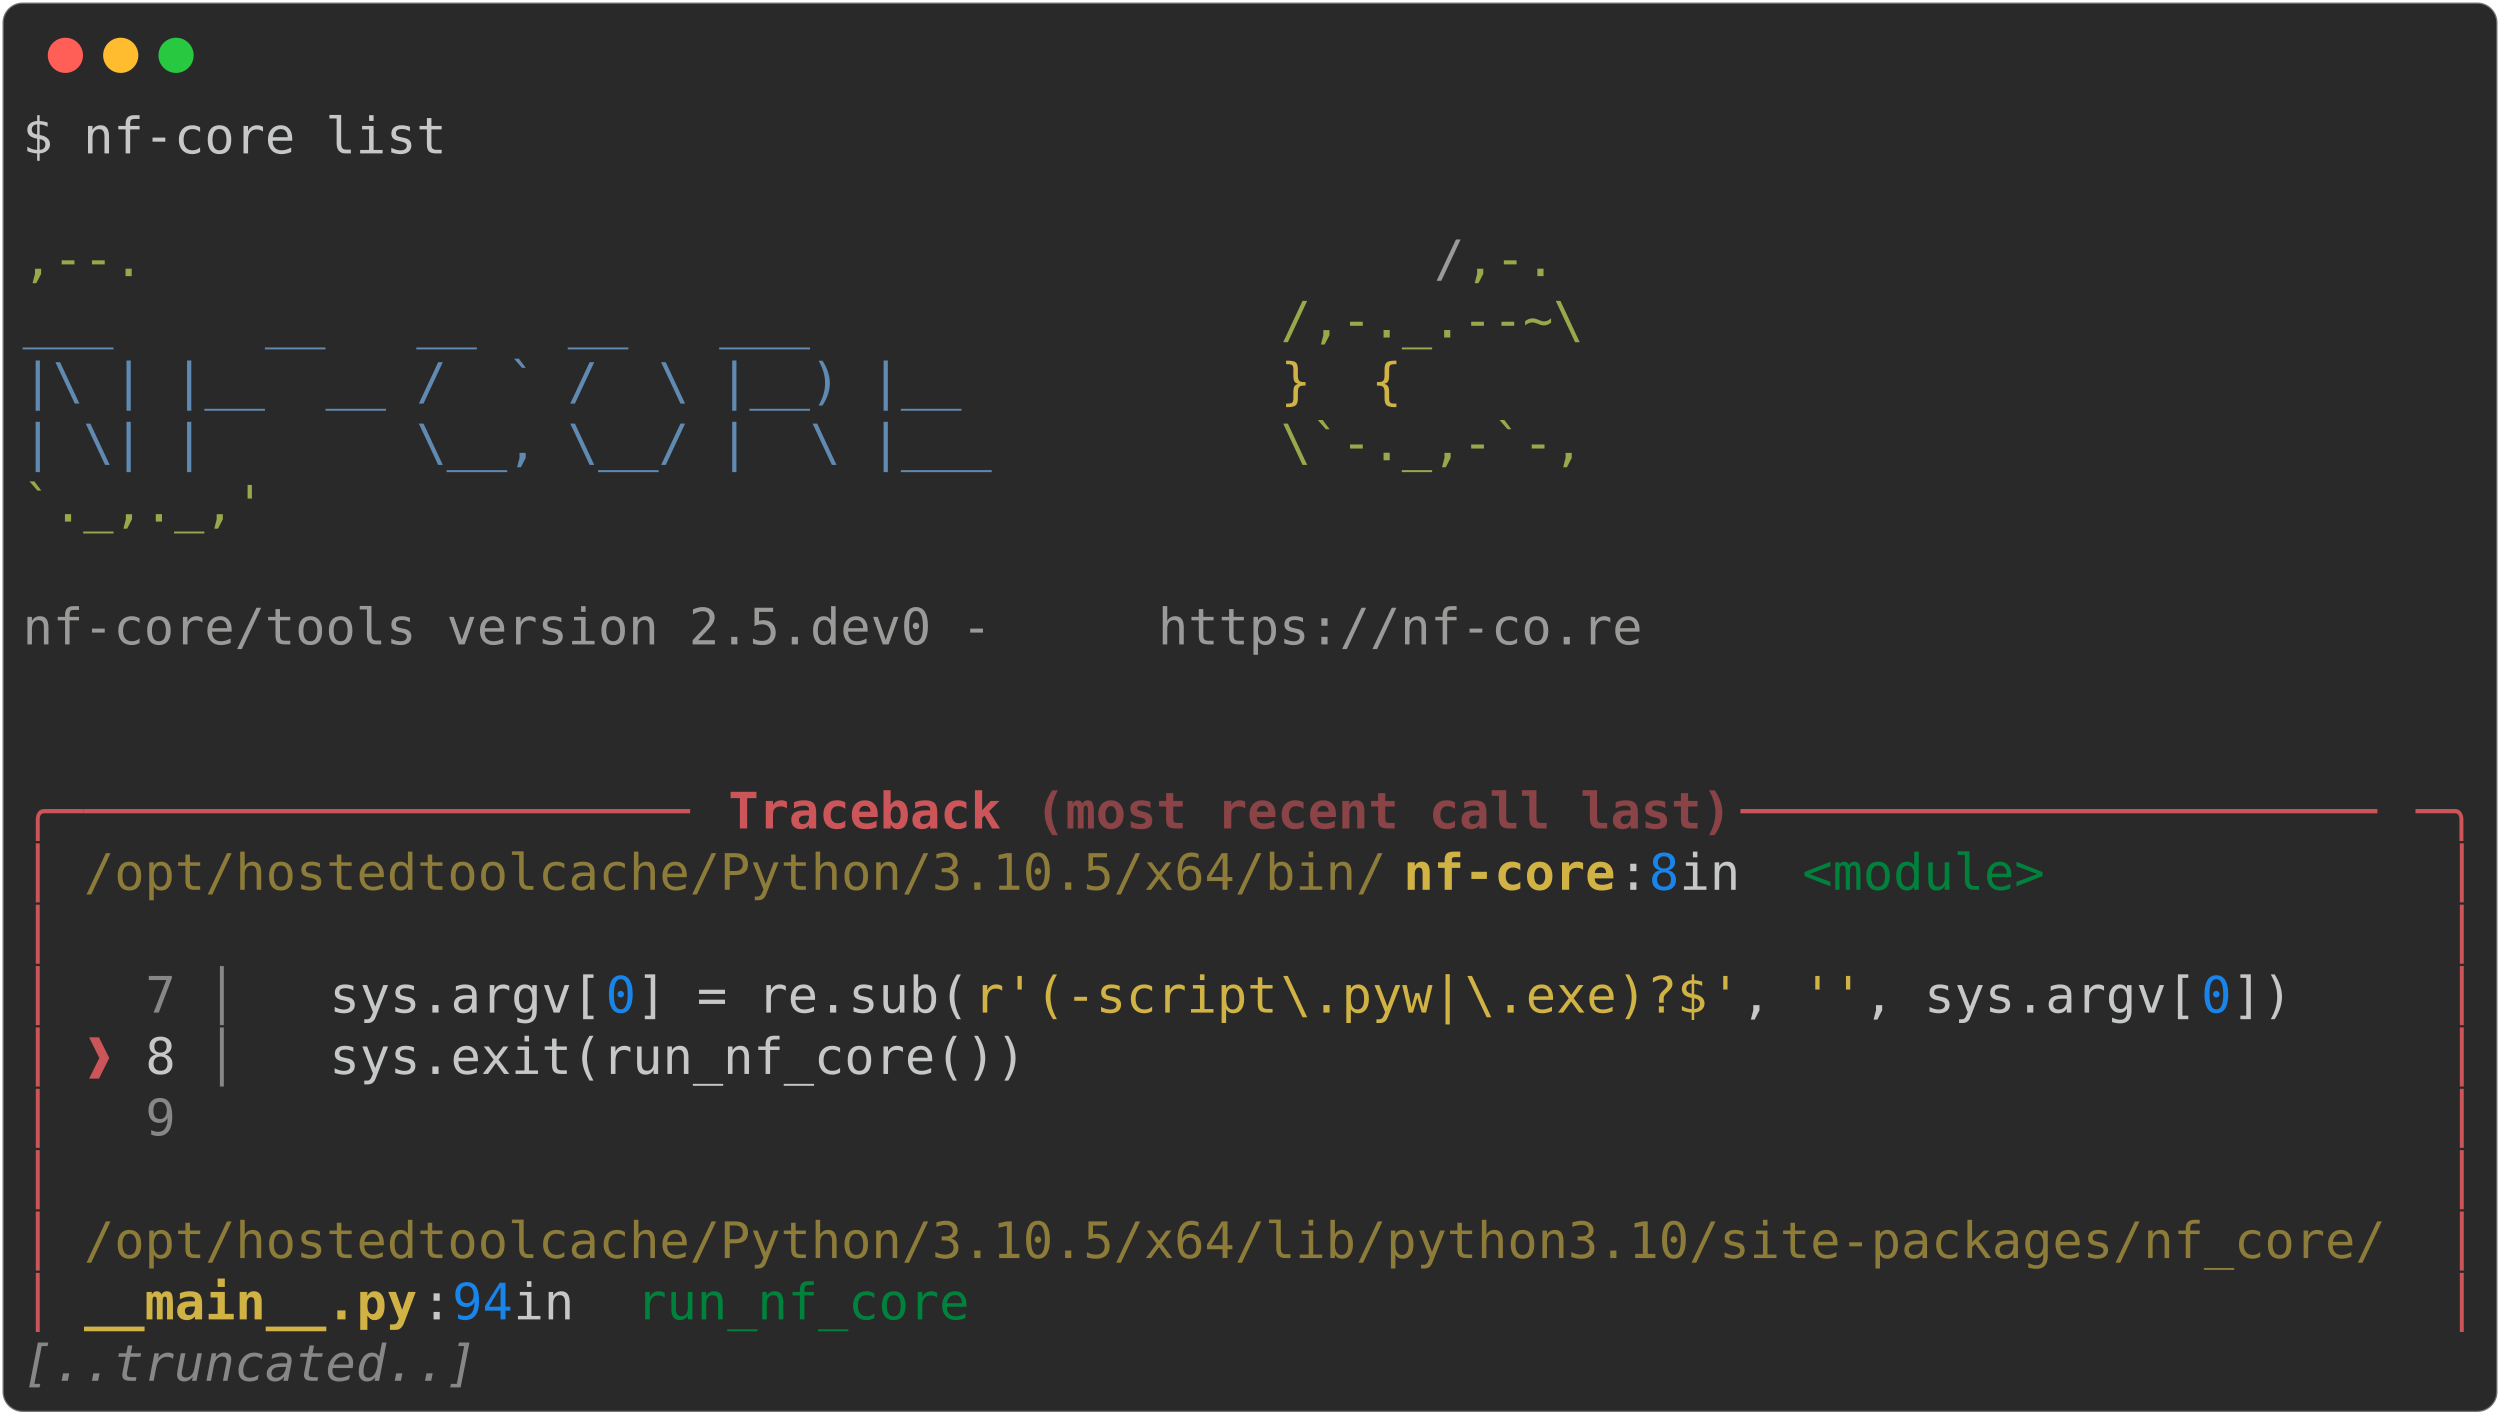
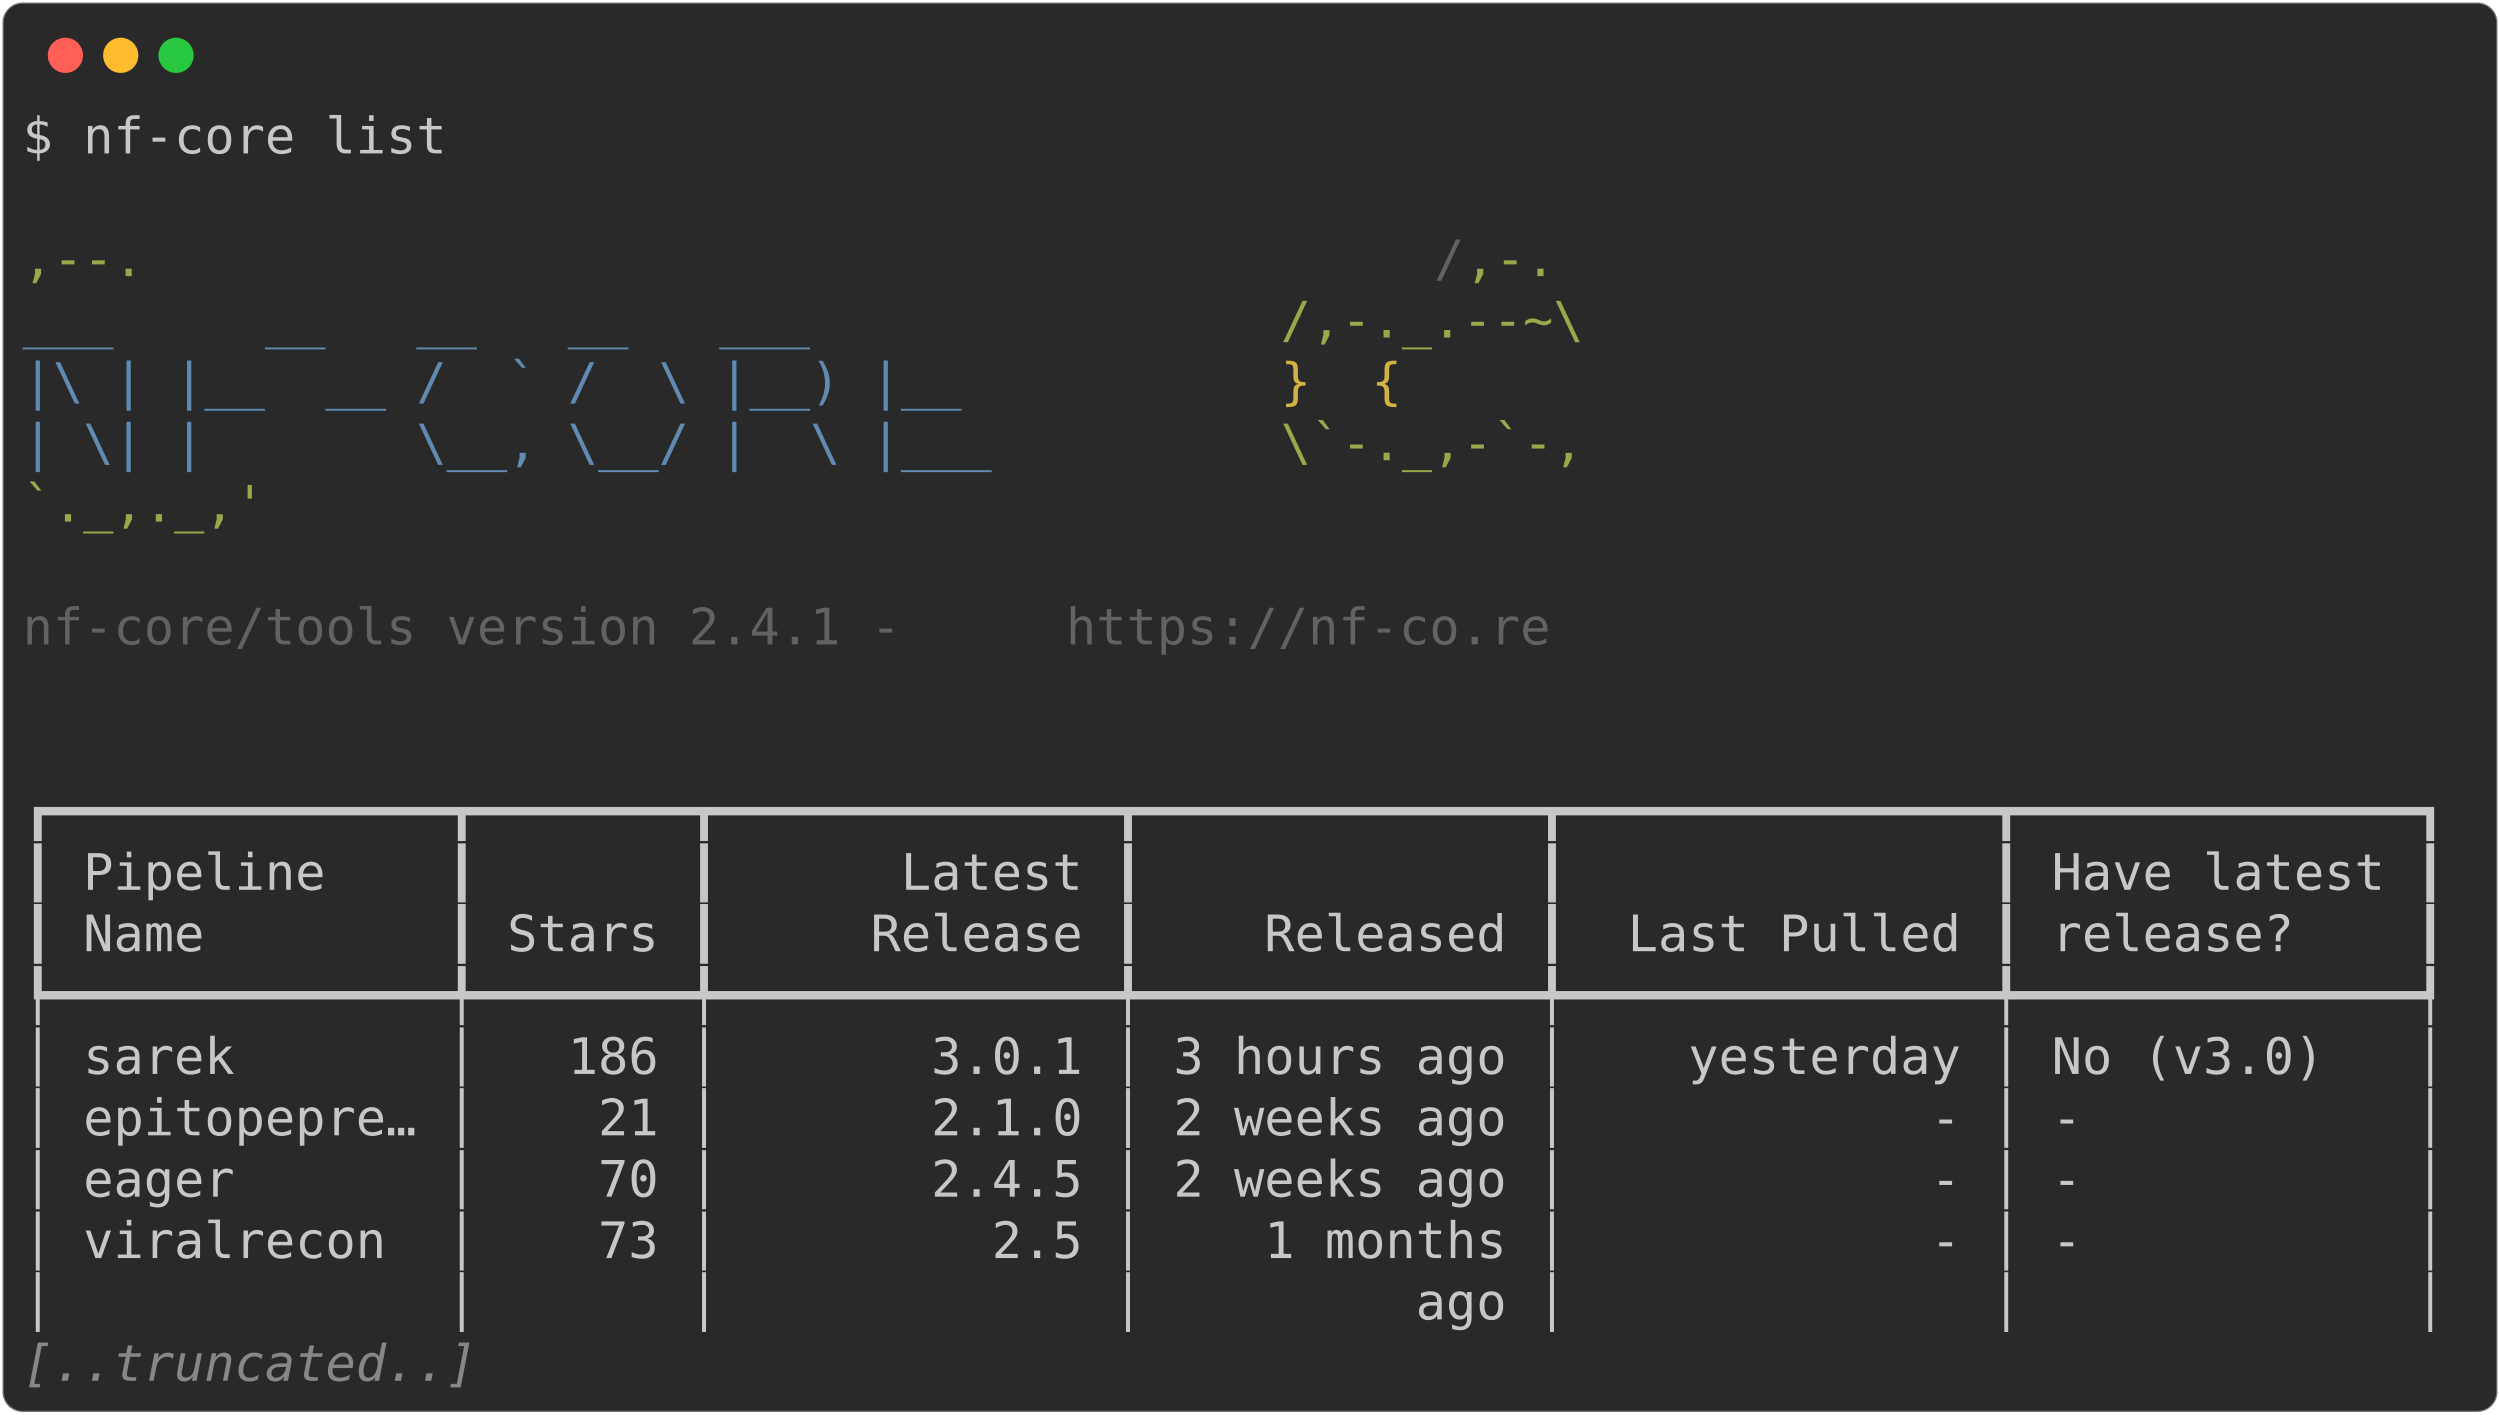
<svg xmlns="http://www.w3.org/2000/svg" class="rich-terminal" viewBox="0 0 994 562.4">
  <style>

    @font-face {
        font-family: "Fira Code";
        src: local("FiraCode-Regular"),
                url("https://cdnjs.cloudflare.com/ajax/libs/firacode/6.2.0/woff2/FiraCode-Regular.woff2") format("woff2"),
                url("https://cdnjs.cloudflare.com/ajax/libs/firacode/6.2.0/woff/FiraCode-Regular.woff") format("woff");
        font-style: normal;
        font-weight: 400;
    }
    @font-face {
        font-family: "Fira Code";
        src: local("FiraCode-Bold"),
                url("https://cdnjs.cloudflare.com/ajax/libs/firacode/6.2.0/woff2/FiraCode-Bold.woff2") format("woff2"),
                url("https://cdnjs.cloudflare.com/ajax/libs/firacode/6.2.0/woff/FiraCode-Bold.woff") format("woff");
        font-style: bold;
        font-weight: 700;
    }

-     .terminal-4234763330-matrix {
+     .terminal-2543342545-matrix {
        font-family: Fira Code, monospace;
        font-size: 20px;
        line-height: 24.4px;
        font-variant-east-asian: full-width;
    }

-     .terminal-4234763330-title {
+     .terminal-2543342545-title {
        font-size: 18px;
        font-weight: bold;
        font-family: arial;
    }

-     .terminal-4234763330-r1 { fill: #c5c8c6 }
- .terminal-4234763330-r2 { fill: #98a84b }
- .terminal-4234763330-r3 { fill: #9a9b99 }
- .terminal-4234763330-r4 { fill: #608ab1 }
- .terminal-4234763330-r5 { fill: #d0b344 }
- .terminal-4234763330-r6 { fill: #cc555a }
- .terminal-4234763330-r7 { fill: #cc555a;font-weight: bold }
- .terminal-4234763330-r8 { fill: #8a4346;font-weight: bold }
- .terminal-4234763330-r9 { fill: #8d7b39 }
- .terminal-4234763330-r10 { fill: #d0b344;font-weight: bold }
- .terminal-4234763330-r11 { fill: #1984e9 }
- .terminal-4234763330-r12 { fill: #00823d }
- .terminal-4234763330-r13 { fill: #868887 }
- .terminal-4234763330-r14 { fill: #868887;font-style: italic; }
+     .terminal-2543342545-r1 { fill: #c5c8c6 }
+ .terminal-2543342545-r2 { fill: #98a84b }
+ .terminal-2543342545-r3 { fill: #626262 }
+ .terminal-2543342545-r4 { fill: #608ab1 }
+ .terminal-2543342545-r5 { fill: #d0b344 }
+ .terminal-2543342545-r6 { fill: #868887;font-style: italic; }
    </style>
  <defs>
-     <clipPath id="terminal-4234763330-clip-terminal">
+     <clipPath id="terminal-2543342545-clip-terminal">
      <rect x="0" y="0" width="975.0" height="511.4" />
    </clipPath>
-     <clipPath id="terminal-4234763330-line-0">
+     <clipPath id="terminal-2543342545-line-0">
      <rect x="0" y="1.5" width="976" height="24.65" />
    </clipPath>
-     <clipPath id="terminal-4234763330-line-1">
+     <clipPath id="terminal-2543342545-line-1">
      <rect x="0" y="25.9" width="976" height="24.65" />
    </clipPath>
-     <clipPath id="terminal-4234763330-line-2">
+     <clipPath id="terminal-2543342545-line-2">
      <rect x="0" y="50.3" width="976" height="24.65" />
    </clipPath>
-     <clipPath id="terminal-4234763330-line-3">
+     <clipPath id="terminal-2543342545-line-3">
      <rect x="0" y="74.7" width="976" height="24.65" />
    </clipPath>
-     <clipPath id="terminal-4234763330-line-4">
+     <clipPath id="terminal-2543342545-line-4">
      <rect x="0" y="99.1" width="976" height="24.65" />
    </clipPath>
-     <clipPath id="terminal-4234763330-line-5">
+     <clipPath id="terminal-2543342545-line-5">
      <rect x="0" y="123.5" width="976" height="24.65" />
    </clipPath>
-     <clipPath id="terminal-4234763330-line-6">
+     <clipPath id="terminal-2543342545-line-6">
      <rect x="0" y="147.9" width="976" height="24.65" />
    </clipPath>
-     <clipPath id="terminal-4234763330-line-7">
+     <clipPath id="terminal-2543342545-line-7">
      <rect x="0" y="172.3" width="976" height="24.65" />
    </clipPath>
-     <clipPath id="terminal-4234763330-line-8">
+     <clipPath id="terminal-2543342545-line-8">
      <rect x="0" y="196.7" width="976" height="24.65" />
    </clipPath>
-     <clipPath id="terminal-4234763330-line-9">
+     <clipPath id="terminal-2543342545-line-9">
      <rect x="0" y="221.1" width="976" height="24.65" />
    </clipPath>
-     <clipPath id="terminal-4234763330-line-10">
+     <clipPath id="terminal-2543342545-line-10">
      <rect x="0" y="245.5" width="976" height="24.65" />
    </clipPath>
-     <clipPath id="terminal-4234763330-line-11">
+     <clipPath id="terminal-2543342545-line-11">
      <rect x="0" y="269.9" width="976" height="24.65" />
    </clipPath>
-     <clipPath id="terminal-4234763330-line-12">
+     <clipPath id="terminal-2543342545-line-12">
      <rect x="0" y="294.3" width="976" height="24.65" />
    </clipPath>
-     <clipPath id="terminal-4234763330-line-13">
+     <clipPath id="terminal-2543342545-line-13">
      <rect x="0" y="318.7" width="976" height="24.65" />
    </clipPath>
-     <clipPath id="terminal-4234763330-line-14">
+     <clipPath id="terminal-2543342545-line-14">
      <rect x="0" y="343.1" width="976" height="24.65" />
    </clipPath>
-     <clipPath id="terminal-4234763330-line-15">
+     <clipPath id="terminal-2543342545-line-15">
      <rect x="0" y="367.5" width="976" height="24.65" />
    </clipPath>
-     <clipPath id="terminal-4234763330-line-16">
+     <clipPath id="terminal-2543342545-line-16">
      <rect x="0" y="391.9" width="976" height="24.65" />
    </clipPath>
-     <clipPath id="terminal-4234763330-line-17">
+     <clipPath id="terminal-2543342545-line-17">
      <rect x="0" y="416.3" width="976" height="24.65" />
    </clipPath>
-     <clipPath id="terminal-4234763330-line-18">
+     <clipPath id="terminal-2543342545-line-18">
      <rect x="0" y="440.7" width="976" height="24.65" />
    </clipPath>
-     <clipPath id="terminal-4234763330-line-19">
+     <clipPath id="terminal-2543342545-line-19">
      <rect x="0" y="465.1" width="976" height="24.65" />
    </clipPath>
  </defs>
  <rect fill="#292929" stroke="rgba(255,255,255,0.35)" stroke-width="1" x="1" y="1" width="992" height="560.4" rx="8" />
  <g transform="translate(26,22)">
    <circle cx="0" cy="0" r="7" fill="#ff5f57" />
    <circle cx="22" cy="0" r="7" fill="#febc2e" />
    <circle cx="44" cy="0" r="7" fill="#28c840" />
  </g>
-   <g transform="translate(9, 41)" clip-path="url(#terminal-4234763330-clip-terminal)">
-     <g class="terminal-4234763330-matrix">
-       <text class="terminal-4234763330-r1" x="0" y="20" textLength="170.8" clip-path="url(#terminal-4234763330-line-0)">$ nf-core list</text>
-       <text class="terminal-4234763330-r1" x="976" y="20" textLength="12.2" clip-path="url(#terminal-4234763330-line-0)">
+   <g transform="translate(9, 41)" clip-path="url(#terminal-2543342545-clip-terminal)">
+     <g class="terminal-2543342545-matrix">
+       <text class="terminal-2543342545-r1" x="0" y="20" textLength="170.8" clip-path="url(#terminal-2543342545-line-0)">$ nf-core list</text>
+       <text class="terminal-2543342545-r1" x="976" y="20" textLength="12.2" clip-path="url(#terminal-2543342545-line-0)">
</text>
-       <text class="terminal-4234763330-r1" x="976" y="44.4" textLength="12.2" clip-path="url(#terminal-4234763330-line-1)">
+       <text class="terminal-2543342545-r1" x="976" y="44.4" textLength="12.2" clip-path="url(#terminal-2543342545-line-1)">
</text>
-       <text class="terminal-4234763330-r2" x="0" y="68.8" textLength="561.2" clip-path="url(#terminal-4234763330-line-2)">                                          ,--.</text>
-       <text class="terminal-4234763330-r3" x="561.2" y="68.8" textLength="12.2" clip-path="url(#terminal-4234763330-line-2)">/</text>
-       <text class="terminal-4234763330-r2" x="573.4" y="68.8" textLength="36.6" clip-path="url(#terminal-4234763330-line-2)">,-.</text>
-       <text class="terminal-4234763330-r1" x="976" y="68.8" textLength="12.2" clip-path="url(#terminal-4234763330-line-2)">
+       <text class="terminal-2543342545-r2" x="0" y="68.8" textLength="561.2" clip-path="url(#terminal-2543342545-line-2)">                                          ,--.</text>
+       <text class="terminal-2543342545-r3" x="561.2" y="68.8" textLength="12.2" clip-path="url(#terminal-2543342545-line-2)">/</text>
+       <text class="terminal-2543342545-r2" x="573.4" y="68.8" textLength="36.6" clip-path="url(#terminal-2543342545-line-2)">,-.</text>
+       <text class="terminal-2543342545-r1" x="976" y="68.8" textLength="12.2" clip-path="url(#terminal-2543342545-line-2)">
</text>
-       <text class="terminal-4234763330-r4" x="0" y="93.2" textLength="500.2" clip-path="url(#terminal-4234763330-line-3)">          ___     __   __   __   ___     </text>
-       <text class="terminal-4234763330-r2" x="500.2" y="93.2" textLength="122" clip-path="url(#terminal-4234763330-line-3)">/,-._.--~\</text>
-       <text class="terminal-4234763330-r1" x="976" y="93.2" textLength="12.2" clip-path="url(#terminal-4234763330-line-3)">
+       <text class="terminal-2543342545-r4" x="0" y="93.2" textLength="500.2" clip-path="url(#terminal-2543342545-line-3)">          ___     __   __   __   ___     </text>
+       <text class="terminal-2543342545-r2" x="500.2" y="93.2" textLength="122" clip-path="url(#terminal-2543342545-line-3)">/,-._.--~\</text>
+       <text class="terminal-2543342545-r1" x="976" y="93.2" textLength="12.2" clip-path="url(#terminal-2543342545-line-3)">
</text>
-       <text class="terminal-4234763330-r4" x="0" y="117.6" textLength="500.2" clip-path="url(#terminal-4234763330-line-4)">    |\ | |__  __ /  ` /  \ |__) |__      </text>
-       <text class="terminal-4234763330-r5" x="500.2" y="117.6" textLength="85.4" clip-path="url(#terminal-4234763330-line-4)">   }  {</text>
-       <text class="terminal-4234763330-r1" x="976" y="117.6" textLength="12.2" clip-path="url(#terminal-4234763330-line-4)">
+       <text class="terminal-2543342545-r4" x="0" y="117.6" textLength="500.2" clip-path="url(#terminal-2543342545-line-4)">    |\ | |__  __ /  ` /  \ |__) |__      </text>
+       <text class="terminal-2543342545-r5" x="500.2" y="117.6" textLength="85.4" clip-path="url(#terminal-2543342545-line-4)">   }  {</text>
+       <text class="terminal-2543342545-r1" x="976" y="117.6" textLength="12.2" clip-path="url(#terminal-2543342545-line-4)">
</text>
-       <text class="terminal-4234763330-r4" x="0" y="142" textLength="500.2" clip-path="url(#terminal-4234763330-line-5)">    | \| |       \__, \__/ |  \ |___     </text>
-       <text class="terminal-4234763330-r2" x="500.2" y="142" textLength="122" clip-path="url(#terminal-4234763330-line-5)">\`-._,-`-,</text>
-       <text class="terminal-4234763330-r1" x="976" y="142" textLength="12.2" clip-path="url(#terminal-4234763330-line-5)">
+       <text class="terminal-2543342545-r4" x="0" y="142" textLength="500.2" clip-path="url(#terminal-2543342545-line-5)">    | \| |       \__, \__/ |  \ |___     </text>
+       <text class="terminal-2543342545-r2" x="500.2" y="142" textLength="122" clip-path="url(#terminal-2543342545-line-5)">\`-._,-`-,</text>
+       <text class="terminal-2543342545-r1" x="976" y="142" textLength="12.2" clip-path="url(#terminal-2543342545-line-5)">
</text>
-       <text class="terminal-4234763330-r2" x="0" y="166.4" textLength="610" clip-path="url(#terminal-4234763330-line-6)">                                          `._,._,'</text>
-       <text class="terminal-4234763330-r1" x="976" y="166.4" textLength="12.2" clip-path="url(#terminal-4234763330-line-6)">
+       <text class="terminal-2543342545-r2" x="0" y="166.4" textLength="610" clip-path="url(#terminal-2543342545-line-6)">                                          `._,._,'</text>
+       <text class="terminal-2543342545-r1" x="976" y="166.4" textLength="12.2" clip-path="url(#terminal-2543342545-line-6)">
</text>
-       <text class="terminal-4234763330-r1" x="976" y="190.8" textLength="12.2" clip-path="url(#terminal-4234763330-line-7)">
+       <text class="terminal-2543342545-r1" x="976" y="190.8" textLength="12.2" clip-path="url(#terminal-2543342545-line-7)">
</text>
-       <text class="terminal-4234763330-r3" x="0" y="215.2" textLength="451.4" clip-path="url(#terminal-4234763330-line-8)">    nf-core/tools version 2.5.dev0 - </text>
-       <text class="terminal-4234763330-r3" x="451.4" y="215.2" textLength="195.2" clip-path="url(#terminal-4234763330-line-8)">https://nf-co.re</text>
-       <text class="terminal-4234763330-r1" x="976" y="215.2" textLength="12.2" clip-path="url(#terminal-4234763330-line-8)">
+       <text class="terminal-2543342545-r3" x="0" y="215.2" textLength="414.8" clip-path="url(#terminal-2543342545-line-8)">    nf-core/tools version 2.4.1 - </text>
+       <text class="terminal-2543342545-r3" x="414.8" y="215.2" textLength="195.2" clip-path="url(#terminal-2543342545-line-8)">https://nf-co.re</text>
+       <text class="terminal-2543342545-r1" x="976" y="215.2" textLength="12.2" clip-path="url(#terminal-2543342545-line-8)">
</text>
-       <text class="terminal-4234763330-r1" x="976" y="239.6" textLength="12.2" clip-path="url(#terminal-4234763330-line-9)">
+       <text class="terminal-2543342545-r1" x="976" y="239.6" textLength="12.2" clip-path="url(#terminal-2543342545-line-9)">
</text>
-       <text class="terminal-4234763330-r1" x="976" y="264" textLength="12.2" clip-path="url(#terminal-4234763330-line-10)">
+       <text class="terminal-2543342545-r1" x="976" y="264" textLength="12.2" clip-path="url(#terminal-2543342545-line-10)">
</text>
-       <text class="terminal-4234763330-r6" x="0" y="288.4" textLength="24.4" clip-path="url(#terminal-4234763330-line-11)">╭─</text>
-       <text class="terminal-4234763330-r6" x="24.4" y="288.4" textLength="256.2" clip-path="url(#terminal-4234763330-line-11)">──────────────────── </text>
-       <text class="terminal-4234763330-r7" x="280.6" y="288.4" textLength="122" clip-path="url(#terminal-4234763330-line-11)">Traceback </text>
-       <text class="terminal-4234763330-r8" x="402.6" y="288.4" textLength="280.6" clip-path="url(#terminal-4234763330-line-11)">(most recent call last)</text>
-       <text class="terminal-4234763330-r6" x="683.2" y="288.4" textLength="268.4" clip-path="url(#terminal-4234763330-line-11)"> ─────────────────────</text>
-       <text class="terminal-4234763330-r6" x="951.6" y="288.4" textLength="24.4" clip-path="url(#terminal-4234763330-line-11)">─╮</text>
-       <text class="terminal-4234763330-r1" x="976" y="288.4" textLength="12.2" clip-path="url(#terminal-4234763330-line-11)">
+       <text class="terminal-2543342545-r1" x="0" y="288.4" textLength="976" clip-path="url(#terminal-2543342545-line-11)">┏━━━━━━━━━━━━━┳━━━━━━━┳━━━━━━━━━━━━━┳━━━━━━━━━━━━━┳━━━━━━━━━━━━━━┳━━━━━━━━━━━━━┓</text>
+       <text class="terminal-2543342545-r1" x="976" y="288.4" textLength="12.2" clip-path="url(#terminal-2543342545-line-11)">
</text>
-       <text class="terminal-4234763330-r6" x="0" y="312.8" textLength="12.2" clip-path="url(#terminal-4234763330-line-12)">│</text>
-       <text class="terminal-4234763330-r9" x="24.4" y="312.8" textLength="524.6" clip-path="url(#terminal-4234763330-line-12)">/opt/hostedtoolcache/Python/3.10.5/x64/bin/</text>
-       <text class="terminal-4234763330-r10" x="549" y="312.8" textLength="85.4" clip-path="url(#terminal-4234763330-line-12)">nf-core</text>
-       <text class="terminal-4234763330-r1" x="634.4" y="312.8" textLength="12.2" clip-path="url(#terminal-4234763330-line-12)">:</text>
-       <text class="terminal-4234763330-r11" x="646.6" y="312.8" textLength="12.2" clip-path="url(#terminal-4234763330-line-12)">8</text>
-       <text class="terminal-4234763330-r1" x="658.8" y="312.8" textLength="48.8" clip-path="url(#terminal-4234763330-line-12)"> in </text>
-       <text class="terminal-4234763330-r12" x="707.6" y="312.8" textLength="97.6" clip-path="url(#terminal-4234763330-line-12)">&lt;module&gt;</text>
-       <text class="terminal-4234763330-r6" x="963.8" y="312.8" textLength="12.2" clip-path="url(#terminal-4234763330-line-12)">│</text>
-       <text class="terminal-4234763330-r1" x="976" y="312.8" textLength="12.2" clip-path="url(#terminal-4234763330-line-12)">
+       <text class="terminal-2543342545-r1" x="0" y="312.8" textLength="976" clip-path="url(#terminal-2543342545-line-12)">┃ Pipeline    ┃       ┃      Latest ┃             ┃              ┃ Have latest ┃</text>
+       <text class="terminal-2543342545-r1" x="976" y="312.8" textLength="12.2" clip-path="url(#terminal-2543342545-line-12)">
</text>
-       <text class="terminal-4234763330-r6" x="0" y="337.2" textLength="12.2" clip-path="url(#terminal-4234763330-line-13)">│</text>
-       <text class="terminal-4234763330-r6" x="963.8" y="337.2" textLength="12.2" clip-path="url(#terminal-4234763330-line-13)">│</text>
-       <text class="terminal-4234763330-r1" x="976" y="337.2" textLength="12.2" clip-path="url(#terminal-4234763330-line-13)">
+       <text class="terminal-2543342545-r1" x="0" y="337.2" textLength="976" clip-path="url(#terminal-2543342545-line-13)">┃ Name        ┃ Stars ┃     Release ┃    Released ┃  Last Pulled ┃ release?    ┃</text>
+       <text class="terminal-2543342545-r1" x="976" y="337.2" textLength="12.2" clip-path="url(#terminal-2543342545-line-13)">
</text>
-       <text class="terminal-4234763330-r6" x="0" y="361.6" textLength="12.2" clip-path="url(#terminal-4234763330-line-14)">│</text>
-       <text class="terminal-4234763330-r13" x="48.8" y="361.6" textLength="24.4" clip-path="url(#terminal-4234763330-line-14)">7 </text>
-       <text class="terminal-4234763330-r13" x="73.2" y="361.6" textLength="48.8" clip-path="url(#terminal-4234763330-line-14)">│   </text>
-       <text class="terminal-4234763330-r1" x="122" y="361.6" textLength="109.8" clip-path="url(#terminal-4234763330-line-14)">sys.argv[</text>
-       <text class="terminal-4234763330-r11" x="231.8" y="361.6" textLength="12.2" clip-path="url(#terminal-4234763330-line-14)">0</text>
-       <text class="terminal-4234763330-r1" x="244" y="361.6" textLength="134.2" clip-path="url(#terminal-4234763330-line-14)">] = re.sub(</text>
-       <text class="terminal-4234763330-r5" x="378.2" y="361.6" textLength="12.2" clip-path="url(#terminal-4234763330-line-14)">r</text>
-       <text class="terminal-4234763330-r5" x="390.4" y="361.6" textLength="12.2" clip-path="url(#terminal-4234763330-line-14)">'</text>
-       <text class="terminal-4234763330-r5" x="402.6" y="361.6" textLength="97.6" clip-path="url(#terminal-4234763330-line-14)">(-script</text>
-       <text class="terminal-4234763330-r5" x="500.2" y="361.6" textLength="12.2" clip-path="url(#terminal-4234763330-line-14)">\</text>
-       <text class="terminal-4234763330-r5" x="512.4" y="361.6" textLength="61" clip-path="url(#terminal-4234763330-line-14)">.pyw|</text>
-       <text class="terminal-4234763330-r5" x="573.4" y="361.6" textLength="12.2" clip-path="url(#terminal-4234763330-line-14)">\</text>
-       <text class="terminal-4234763330-r5" x="585.6" y="361.6" textLength="85.4" clip-path="url(#terminal-4234763330-line-14)">.exe)?$</text>
-       <text class="terminal-4234763330-r5" x="671" y="361.6" textLength="12.2" clip-path="url(#terminal-4234763330-line-14)">'</text>
-       <text class="terminal-4234763330-r1" x="683.2" y="361.6" textLength="24.4" clip-path="url(#terminal-4234763330-line-14)">, </text>
-       <text class="terminal-4234763330-r5" x="707.6" y="361.6" textLength="12.2" clip-path="url(#terminal-4234763330-line-14)">'</text>
-       <text class="terminal-4234763330-r5" x="719.8" y="361.6" textLength="12.2" clip-path="url(#terminal-4234763330-line-14)">'</text>
-       <text class="terminal-4234763330-r1" x="732" y="361.6" textLength="134.2" clip-path="url(#terminal-4234763330-line-14)">, sys.argv[</text>
-       <text class="terminal-4234763330-r11" x="866.2" y="361.6" textLength="12.2" clip-path="url(#terminal-4234763330-line-14)">0</text>
-       <text class="terminal-4234763330-r1" x="878.4" y="361.6" textLength="85.4" clip-path="url(#terminal-4234763330-line-14)">])     </text>
-       <text class="terminal-4234763330-r6" x="963.8" y="361.6" textLength="12.2" clip-path="url(#terminal-4234763330-line-14)">│</text>
-       <text class="terminal-4234763330-r1" x="976" y="361.6" textLength="12.2" clip-path="url(#terminal-4234763330-line-14)">
+       <text class="terminal-2543342545-r1" x="0" y="361.6" textLength="976" clip-path="url(#terminal-2543342545-line-14)">┡━━━━━━━━━━━━━╇━━━━━━━╇━━━━━━━━━━━━━╇━━━━━━━━━━━━━╇━━━━━━━━━━━━━━╇━━━━━━━━━━━━━┩</text>
+       <text class="terminal-2543342545-r1" x="976" y="361.6" textLength="12.2" clip-path="url(#terminal-2543342545-line-14)">
</text>
-       <text class="terminal-4234763330-r6" x="0" y="386" textLength="12.2" clip-path="url(#terminal-4234763330-line-15)">│</text>
-       <text class="terminal-4234763330-r6" x="24.4" y="386" textLength="24.4" clip-path="url(#terminal-4234763330-line-15)">❱ </text>
-       <text class="terminal-4234763330-r1" x="48.8" y="386" textLength="24.4" clip-path="url(#terminal-4234763330-line-15)">8 </text>
-       <text class="terminal-4234763330-r13" x="73.2" y="386" textLength="48.8" clip-path="url(#terminal-4234763330-line-15)">│   </text>
-       <text class="terminal-4234763330-r1" x="122" y="386" textLength="841.8" clip-path="url(#terminal-4234763330-line-15)">sys.exit(run_nf_core())                                              </text>
-       <text class="terminal-4234763330-r6" x="963.8" y="386" textLength="12.2" clip-path="url(#terminal-4234763330-line-15)">│</text>
-       <text class="terminal-4234763330-r1" x="976" y="386" textLength="12.2" clip-path="url(#terminal-4234763330-line-15)">
+       <text class="terminal-2543342545-r1" x="0" y="386" textLength="976" clip-path="url(#terminal-2543342545-line-15)">│ sarek       │   186 │       3.0.1 │ 3 hours ago │    yesterday │ No (v3.0)   │</text>
+       <text class="terminal-2543342545-r1" x="976" y="386" textLength="12.2" clip-path="url(#terminal-2543342545-line-15)">
</text>
-       <text class="terminal-4234763330-r6" x="0" y="410.4" textLength="12.2" clip-path="url(#terminal-4234763330-line-16)">│</text>
-       <text class="terminal-4234763330-r13" x="48.8" y="410.4" textLength="24.4" clip-path="url(#terminal-4234763330-line-16)">9 </text>
-       <text class="terminal-4234763330-r6" x="963.8" y="410.4" textLength="12.2" clip-path="url(#terminal-4234763330-line-16)">│</text>
-       <text class="terminal-4234763330-r1" x="976" y="410.4" textLength="12.2" clip-path="url(#terminal-4234763330-line-16)">
+       <text class="terminal-2543342545-r1" x="0" y="410.4" textLength="976" clip-path="url(#terminal-2543342545-line-16)">│ epitopepre… │    21 │       2.1.0 │ 2 weeks ago │            - │ -           │</text>
+       <text class="terminal-2543342545-r1" x="976" y="410.4" textLength="12.2" clip-path="url(#terminal-2543342545-line-16)">
</text>
-       <text class="terminal-4234763330-r6" x="0" y="434.8" textLength="12.2" clip-path="url(#terminal-4234763330-line-17)">│</text>
-       <text class="terminal-4234763330-r6" x="963.8" y="434.8" textLength="12.2" clip-path="url(#terminal-4234763330-line-17)">│</text>
-       <text class="terminal-4234763330-r1" x="976" y="434.8" textLength="12.2" clip-path="url(#terminal-4234763330-line-17)">
+       <text class="terminal-2543342545-r1" x="0" y="434.8" textLength="976" clip-path="url(#terminal-2543342545-line-17)">│ eager       │    70 │       2.4.5 │ 2 weeks ago │            - │ -           │</text>
+       <text class="terminal-2543342545-r1" x="976" y="434.8" textLength="12.2" clip-path="url(#terminal-2543342545-line-17)">
</text>
-       <text class="terminal-4234763330-r6" x="0" y="459.2" textLength="12.2" clip-path="url(#terminal-4234763330-line-18)">│</text>
-       <text class="terminal-4234763330-r9" x="24.4" y="459.2" textLength="927.2" clip-path="url(#terminal-4234763330-line-18)">/opt/hostedtoolcache/Python/3.10.5/x64/lib/python3.10/site-packages/nf_core/</text>
-       <text class="terminal-4234763330-r6" x="963.8" y="459.2" textLength="12.2" clip-path="url(#terminal-4234763330-line-18)">│</text>
-       <text class="terminal-4234763330-r1" x="976" y="459.2" textLength="12.2" clip-path="url(#terminal-4234763330-line-18)">
+       <text class="terminal-2543342545-r1" x="0" y="459.2" textLength="976" clip-path="url(#terminal-2543342545-line-18)">│ viralrecon  │    73 │         2.5 │    1 months │            - │ -           │</text>
+       <text class="terminal-2543342545-r1" x="976" y="459.2" textLength="12.2" clip-path="url(#terminal-2543342545-line-18)">
</text>
-       <text class="terminal-4234763330-r6" x="0" y="483.6" textLength="12.2" clip-path="url(#terminal-4234763330-line-19)">│</text>
-       <text class="terminal-4234763330-r10" x="24.4" y="483.6" textLength="134.2" clip-path="url(#terminal-4234763330-line-19)">__main__.py</text>
-       <text class="terminal-4234763330-r1" x="158.6" y="483.6" textLength="12.2" clip-path="url(#terminal-4234763330-line-19)">:</text>
-       <text class="terminal-4234763330-r11" x="170.8" y="483.6" textLength="24.4" clip-path="url(#terminal-4234763330-line-19)">94</text>
-       <text class="terminal-4234763330-r1" x="195.2" y="483.6" textLength="48.8" clip-path="url(#terminal-4234763330-line-19)"> in </text>
-       <text class="terminal-4234763330-r12" x="244" y="483.6" textLength="134.2" clip-path="url(#terminal-4234763330-line-19)">run_nf_core</text>
-       <text class="terminal-4234763330-r6" x="963.8" y="483.6" textLength="12.2" clip-path="url(#terminal-4234763330-line-19)">│</text>
-       <text class="terminal-4234763330-r1" x="976" y="483.6" textLength="12.2" clip-path="url(#terminal-4234763330-line-19)">
+       <text class="terminal-2543342545-r1" x="0" y="483.6" textLength="976" clip-path="url(#terminal-2543342545-line-19)">│             │       │             │         ago │              │             │</text>
+       <text class="terminal-2543342545-r1" x="976" y="483.6" textLength="12.2" clip-path="url(#terminal-2543342545-line-19)">
</text>
-       <text class="terminal-4234763330-r14" x="0" y="508" textLength="183" clip-path="url(#terminal-4234763330-line-20)">[..truncated..]</text>
-       <text class="terminal-4234763330-r1" x="976" y="508" textLength="12.2" clip-path="url(#terminal-4234763330-line-20)">
+       <text class="terminal-2543342545-r6" x="0" y="508" textLength="183" clip-path="url(#terminal-2543342545-line-20)">[..truncated..]</text>
+       <text class="terminal-2543342545-r1" x="976" y="508" textLength="12.2" clip-path="url(#terminal-2543342545-line-20)">
</text>
    </g>
  </g>
</svg>
